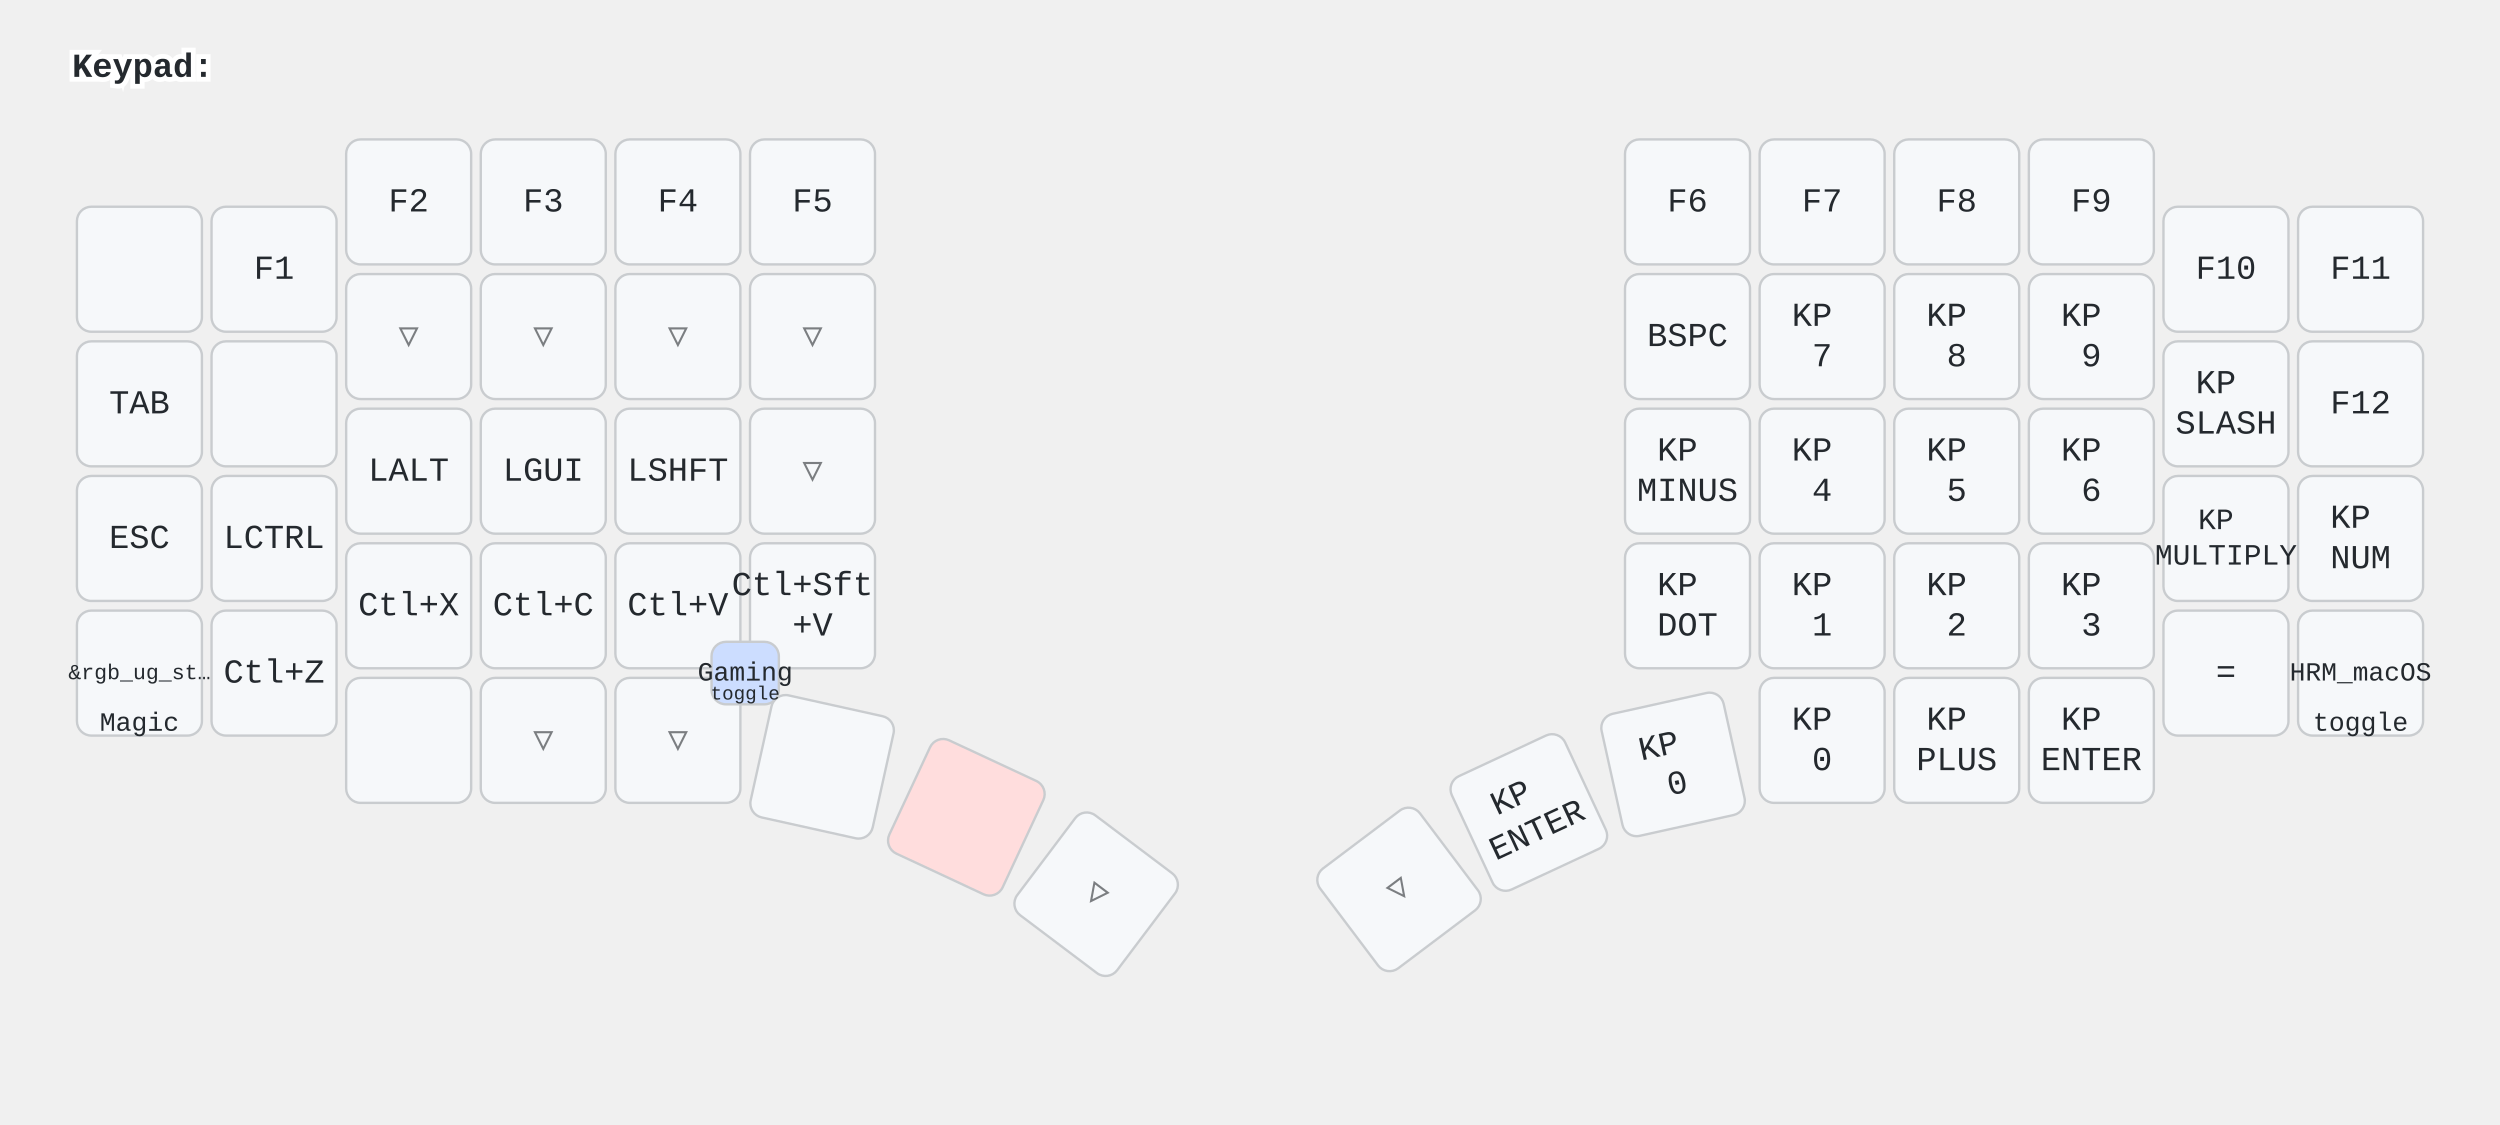
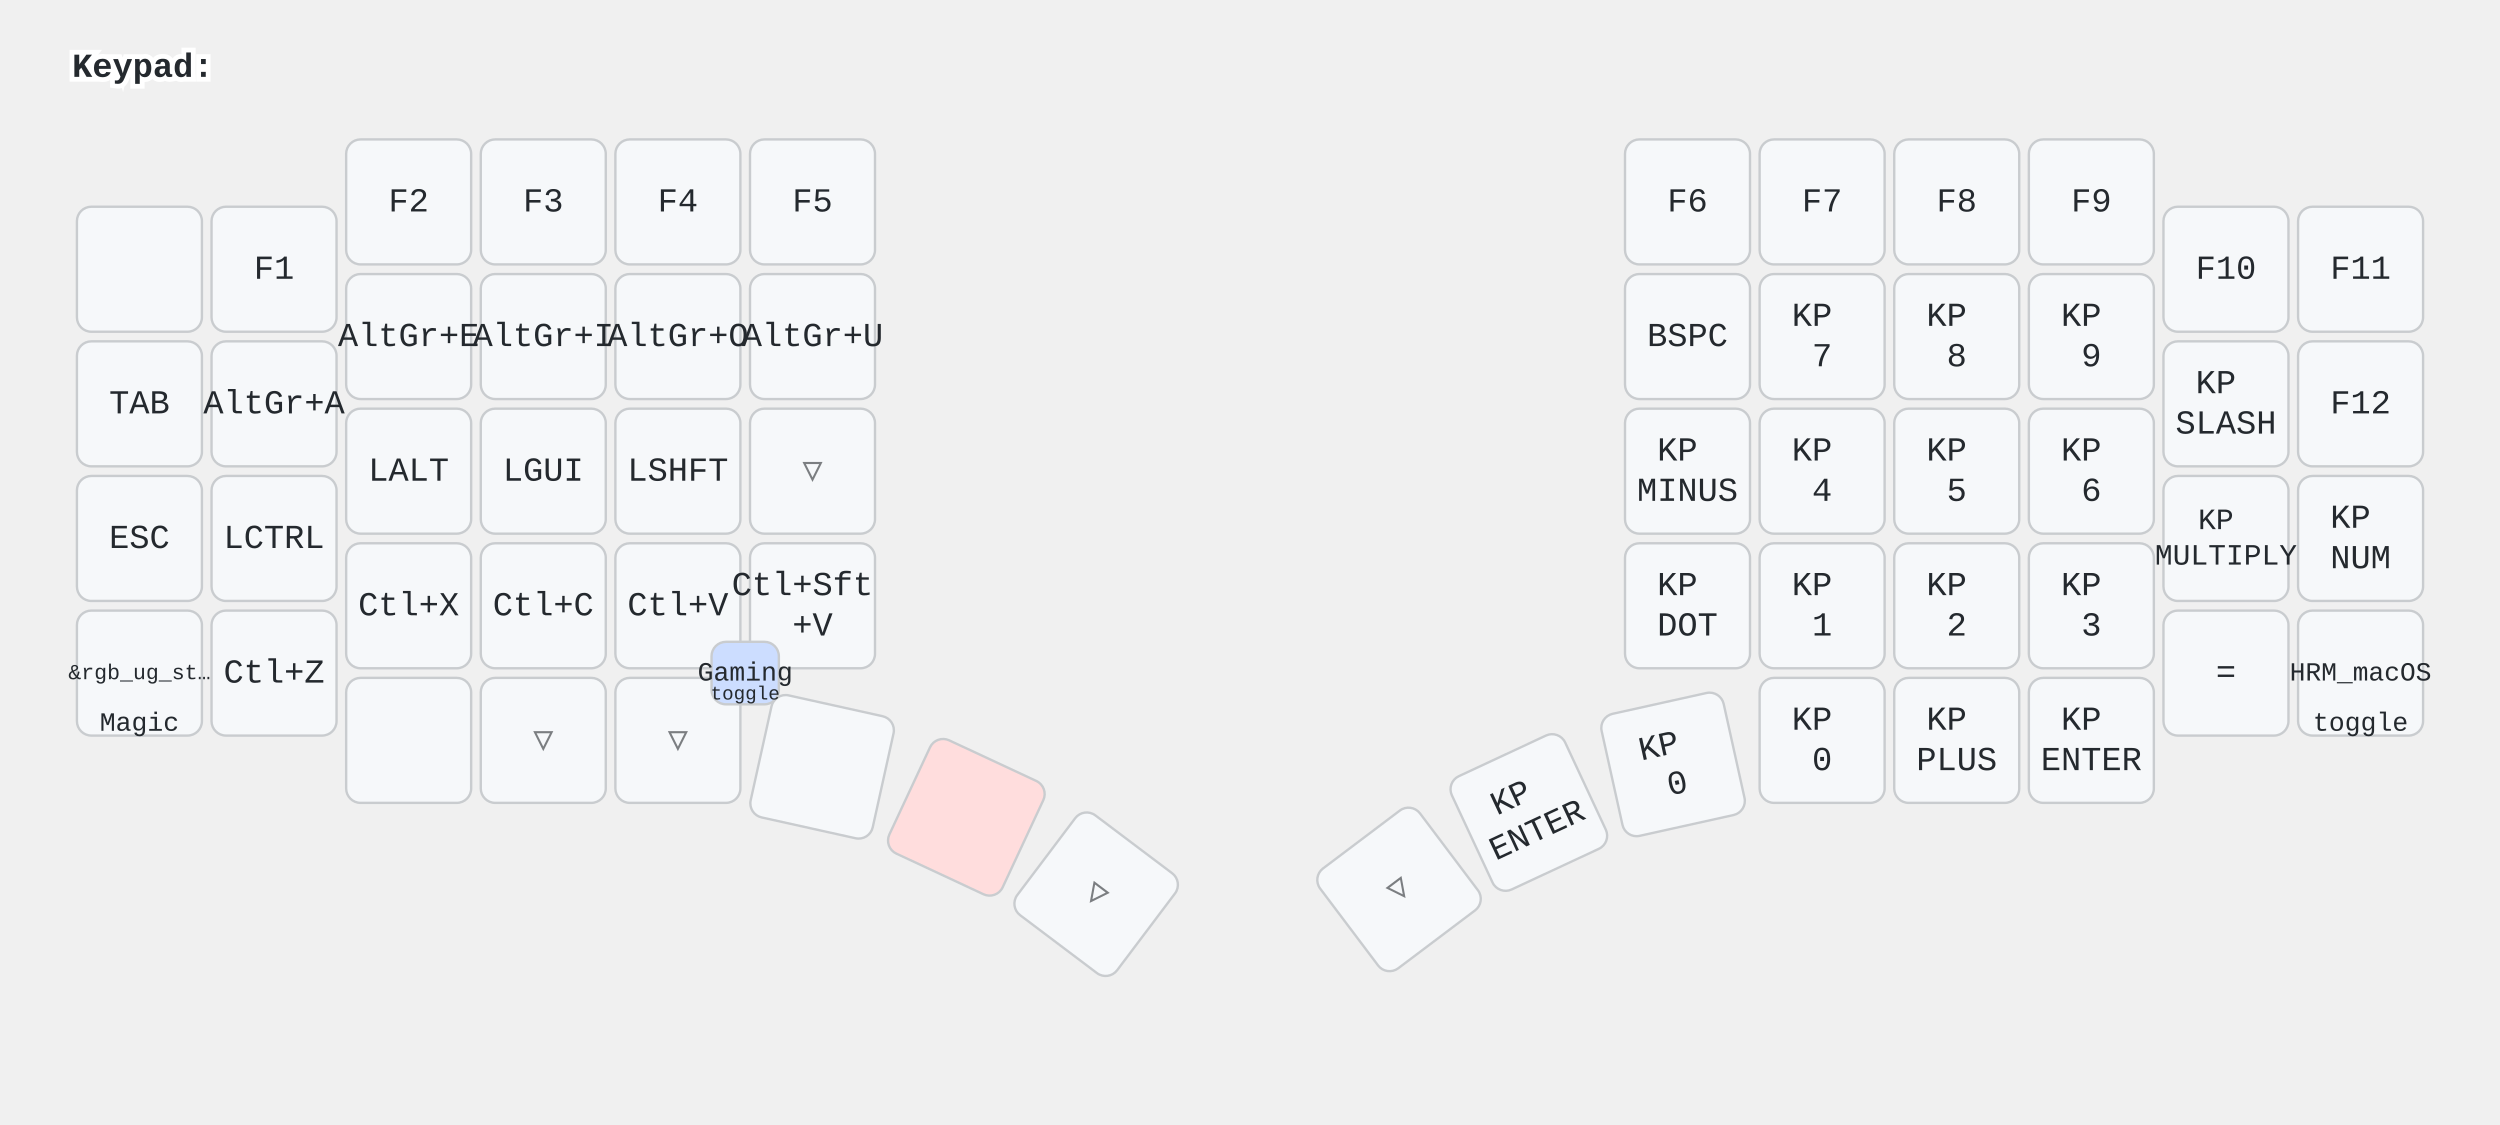
<svg xmlns="http://www.w3.org/2000/svg" width="1040" height="468" viewBox="0 0 1040 468" class="keymap">
  <style>/* inherit to force styles through use tags */
svg path {
    fill: inherit;
}

/* font and background color specifications */
svg.keymap {
    font-family: SFMono-Regular,Consolas,Liberation Mono,Menlo,monospace;
    font-size: 14px;
    font-kerning: normal;
    text-rendering: optimizeLegibility;
    fill: #24292e;
}

/* default key styling */
rect.key {
    fill: #f6f8fa;
}

rect.key, rect.combo {
    stroke: #c9cccf;
    stroke-width: 1;
}

/* default key side styling, only used is draw_key_sides is set */
rect.side {
    filter: brightness(90%);
}

/* color accent for combo boxes */
rect.combo, rect.combo-separate {
    fill: #cdf;
}

/* color accent for held keys */
rect.held, rect.combo.held {
    fill: #fdd;
}

/* color accent for ghost (optional) keys */
rect.ghost, rect.combo.ghost {
    stroke-dasharray: 4, 4;
    stroke-width: 2;
}

text {
    text-anchor: middle;
    dominant-baseline: middle;
}

/* styling for layer labels */
text.label {
    font-weight: bold;
    text-anchor: start;
    stroke: white;
    stroke-width: 4;
    paint-order: stroke;
}

/* styling for optional footer */
text.footer {
    text-anchor: end;
    dominant-baseline: auto;
    stroke: white;
    stroke-width: 4;
    paint-order: stroke;
}

/* styling for combo tap, and key non-tap label text */
text.combo, text.hold, text.shifted, text.left, text.right, text.tl, text.tr, text.bl, text.br {
    font-size: 11px;
}

text.hold, text.bl, text.br {
    text-anchor: middle;
    dominant-baseline: auto;
}

text.shifted, text.tl, text.tr {
    text-anchor: middle;
    dominant-baseline: hanging;
}

text.left, text.tl, text.bl {
    text-anchor: start;
}

text.right, text.tr, text.br {
    text-anchor: end;
}

text.layer-activator {
    text-decoration: underline;
}

/* styling for hold/shifted label text in combo box */
text.combo.hold, text.combo.shifted, text.combo.left, text.combo.right {
    font-size: 8px;
}

/* lighter symbol for transparent keys */
text.trans {
    fill: #7b7e81;
}

/* styling for combo dendrons */
path.combo {
    stroke-width: 1;
    stroke: gray;
    fill: none;
}

/* Start Tabler Icons Cleanup */
/* cannot use height/width with glyphs */
.icon-tabler &gt; path {
    fill: inherit;
    stroke: inherit;
    stroke-width: 2;
}
/* hide tabler's default box */
.icon-tabler &gt; path[stroke="none"][fill="none"] {
    visibility: hidden;
}
/* End Tabler Icons Cleanup */
</style>
  <g transform="translate(30, 0)" class="layer-Keypad">
    <text x="0" y="28" class="label" id="Keypad">Keypad:</text>
    <g transform="translate(0, 56)">
      <g transform="translate(28, 56)" class="key keypos-0">
        <rect rx="6" ry="6" x="-26" y="-26" width="52" height="52" class="key" />
      </g>
      <g transform="translate(84, 56)" class="key keypos-1">
        <rect rx="6" ry="6" x="-26" y="-26" width="52" height="52" class="key" />
        <text x="0" y="0" class="key tap">F1</text>
      </g>
      <g transform="translate(140, 28)" class="key keypos-2">
        <rect rx="6" ry="6" x="-26" y="-26" width="52" height="52" class="key" />
        <text x="0" y="0" class="key tap">F2</text>
      </g>
      <g transform="translate(196, 28)" class="key keypos-3">
        <rect rx="6" ry="6" x="-26" y="-26" width="52" height="52" class="key" />
        <text x="0" y="0" class="key tap">F3</text>
      </g>
      <g transform="translate(252, 28)" class="key keypos-4">
        <rect rx="6" ry="6" x="-26" y="-26" width="52" height="52" class="key" />
        <text x="0" y="0" class="key tap">F4</text>
      </g>
      <g transform="translate(308, 28)" class="key keypos-5">
        <rect rx="6" ry="6" x="-26" y="-26" width="52" height="52" class="key" />
        <text x="0" y="0" class="key tap">F5</text>
      </g>
      <g transform="translate(672, 28)" class="key keypos-6">
        <rect rx="6" ry="6" x="-26" y="-26" width="52" height="52" class="key" />
        <text x="0" y="0" class="key tap">F6</text>
      </g>
      <g transform="translate(728, 28)" class="key keypos-7">
        <rect rx="6" ry="6" x="-26" y="-26" width="52" height="52" class="key" />
        <text x="0" y="0" class="key tap">F7</text>
      </g>
      <g transform="translate(784, 28)" class="key keypos-8">
        <rect rx="6" ry="6" x="-26" y="-26" width="52" height="52" class="key" />
        <text x="0" y="0" class="key tap">F8</text>
      </g>
      <g transform="translate(840, 28)" class="key keypos-9">
        <rect rx="6" ry="6" x="-26" y="-26" width="52" height="52" class="key" />
        <text x="0" y="0" class="key tap">F9</text>
      </g>
      <g transform="translate(896, 56)" class="key keypos-10">
        <rect rx="6" ry="6" x="-26" y="-26" width="52" height="52" class="key" />
        <text x="0" y="0" class="key tap">F10</text>
      </g>
      <g transform="translate(952, 56)" class="key keypos-11">
        <rect rx="6" ry="6" x="-26" y="-26" width="52" height="52" class="key" />
        <text x="0" y="0" class="key tap">F11</text>
      </g>
      <g transform="translate(28, 112)" class="key keypos-12">
        <rect rx="6" ry="6" x="-26" y="-26" width="52" height="52" class="key" />
        <text x="0" y="0" class="key tap">TAB</text>
      </g>
      <g transform="translate(84, 112)" class="key keypos-13">
        <rect rx="6" ry="6" x="-26" y="-26" width="52" height="52" class="key" />
-       </g>
-       <g transform="translate(140, 84)" class="key trans keypos-14">
-         <rect rx="6" ry="6" x="-26" y="-26" width="52" height="52" class="key trans" />
-         <text x="0" y="0" class="key trans tap">▽</text>
-       </g>
-       <g transform="translate(196, 84)" class="key trans keypos-15">
-         <rect rx="6" ry="6" x="-26" y="-26" width="52" height="52" class="key trans" />
-         <text x="0" y="0" class="key trans tap">▽</text>
-       </g>
-       <g transform="translate(252, 84)" class="key trans keypos-16">
-         <rect rx="6" ry="6" x="-26" y="-26" width="52" height="52" class="key trans" />
-         <text x="0" y="0" class="key trans tap">▽</text>
-       </g>
-       <g transform="translate(308, 84)" class="key trans keypos-17">
-         <rect rx="6" ry="6" x="-26" y="-26" width="52" height="52" class="key trans" />
-         <text x="0" y="0" class="key trans tap">▽</text>
+         <text x="0" y="0" class="key tap">AltGr+A</text>
+       </g>
+       <g transform="translate(140, 84)" class="key keypos-14">
+         <rect rx="6" ry="6" x="-26" y="-26" width="52" height="52" class="key" />
+         <text x="0" y="0" class="key tap">AltGr+E</text>
+       </g>
+       <g transform="translate(196, 84)" class="key keypos-15">
+         <rect rx="6" ry="6" x="-26" y="-26" width="52" height="52" class="key" />
+         <text x="0" y="0" class="key tap">AltGr+I</text>
+       </g>
+       <g transform="translate(252, 84)" class="key keypos-16">
+         <rect rx="6" ry="6" x="-26" y="-26" width="52" height="52" class="key" />
+         <text x="0" y="0" class="key tap">AltGr+O</text>
+       </g>
+       <g transform="translate(308, 84)" class="key keypos-17">
+         <rect rx="6" ry="6" x="-26" y="-26" width="52" height="52" class="key" />
+         <text x="0" y="0" class="key tap">AltGr+U</text>
      </g>
      <g transform="translate(672, 84)" class="key keypos-18">
        <rect rx="6" ry="6" x="-26" y="-26" width="52" height="52" class="key" />
        <text x="0" y="0" class="key tap">BSPC</text>
      </g>
      <g transform="translate(728, 84)" class="key keypos-19">
        <rect rx="6" ry="6" x="-26" y="-26" width="52" height="52" class="key" />
        <text x="0" y="0" class="key tap">
          <tspan x="0" dy="-0.6em">KP</tspan>
          <tspan x="0" dy="1.2em">7</tspan>
        </text>
      </g>
      <g transform="translate(784, 84)" class="key keypos-20">
        <rect rx="6" ry="6" x="-26" y="-26" width="52" height="52" class="key" />
        <text x="0" y="0" class="key tap">
          <tspan x="0" dy="-0.6em">KP</tspan>
          <tspan x="0" dy="1.2em">8</tspan>
        </text>
      </g>
      <g transform="translate(840, 84)" class="key keypos-21">
        <rect rx="6" ry="6" x="-26" y="-26" width="52" height="52" class="key" />
        <text x="0" y="0" class="key tap">
          <tspan x="0" dy="-0.6em">KP</tspan>
          <tspan x="0" dy="1.2em">9</tspan>
        </text>
      </g>
      <g transform="translate(896, 112)" class="key keypos-22">
        <rect rx="6" ry="6" x="-26" y="-26" width="52" height="52" class="key" />
        <text x="0" y="0" class="key tap">
          <tspan x="0" dy="-0.6em">KP</tspan>
          <tspan x="0" dy="1.2em">SLASH</tspan>
        </text>
      </g>
      <g transform="translate(952, 112)" class="key keypos-23">
        <rect rx="6" ry="6" x="-26" y="-26" width="52" height="52" class="key" />
        <text x="0" y="0" class="key tap">F12</text>
      </g>
      <g transform="translate(28, 168)" class="key keypos-24">
        <rect rx="6" ry="6" x="-26" y="-26" width="52" height="52" class="key" />
        <text x="0" y="0" class="key tap">ESC</text>
      </g>
      <g transform="translate(84, 168)" class="key keypos-25">
        <rect rx="6" ry="6" x="-26" y="-26" width="52" height="52" class="key" />
        <text x="0" y="0" class="key tap">LCTRL</text>
      </g>
      <g transform="translate(140, 140)" class="key keypos-26">
        <rect rx="6" ry="6" x="-26" y="-26" width="52" height="52" class="key" />
        <text x="0" y="0" class="key tap">LALT</text>
      </g>
      <g transform="translate(196, 140)" class="key keypos-27">
        <rect rx="6" ry="6" x="-26" y="-26" width="52" height="52" class="key" />
        <text x="0" y="0" class="key tap">LGUI</text>
      </g>
      <g transform="translate(252, 140)" class="key keypos-28">
        <rect rx="6" ry="6" x="-26" y="-26" width="52" height="52" class="key" />
        <text x="0" y="0" class="key tap">LSHFT</text>
      </g>
      <g transform="translate(308, 140)" class="key trans keypos-29">
        <rect rx="6" ry="6" x="-26" y="-26" width="52" height="52" class="key trans" />
        <text x="0" y="0" class="key trans tap">▽</text>
      </g>
      <g transform="translate(672, 140)" class="key keypos-30">
        <rect rx="6" ry="6" x="-26" y="-26" width="52" height="52" class="key" />
        <text x="0" y="0" class="key tap">
          <tspan x="0" dy="-0.6em">KP</tspan>
          <tspan x="0" dy="1.2em">MINUS</tspan>
        </text>
      </g>
      <g transform="translate(728, 140)" class="key keypos-31">
        <rect rx="6" ry="6" x="-26" y="-26" width="52" height="52" class="key" />
        <text x="0" y="0" class="key tap">
          <tspan x="0" dy="-0.6em">KP</tspan>
          <tspan x="0" dy="1.2em">4</tspan>
        </text>
      </g>
      <g transform="translate(784, 140)" class="key keypos-32">
        <rect rx="6" ry="6" x="-26" y="-26" width="52" height="52" class="key" />
        <text x="0" y="0" class="key tap">
          <tspan x="0" dy="-0.6em">KP</tspan>
          <tspan x="0" dy="1.2em">5</tspan>
        </text>
      </g>
      <g transform="translate(840, 140)" class="key keypos-33">
        <rect rx="6" ry="6" x="-26" y="-26" width="52" height="52" class="key" />
        <text x="0" y="0" class="key tap">
          <tspan x="0" dy="-0.6em">KP</tspan>
          <tspan x="0" dy="1.2em">6</tspan>
        </text>
      </g>
      <g transform="translate(896, 168)" class="key keypos-34">
        <rect rx="6" ry="6" x="-26" y="-26" width="52" height="52" class="key" />
        <text x="0" y="0" class="key tap">
          <tspan x="0" dy="-0.6em" style="font-size: 88%">KP</tspan>
          <tspan x="0" dy="1.2em" style="font-size: 88%">MULTIPLY</tspan>
        </text>
      </g>
      <g transform="translate(952, 168)" class="key keypos-35">
        <rect rx="6" ry="6" x="-26" y="-26" width="52" height="52" class="key" />
        <text x="0" y="0" class="key tap">
          <tspan x="0" dy="-0.6em">KP</tspan>
          <tspan x="0" dy="1.2em">NUM</tspan>
        </text>
      </g>
      <g transform="translate(28, 224)" class="key keypos-36">
        <rect rx="6" ry="6" x="-26" y="-26" width="52" height="52" class="key" />
        <text x="0" y="0" class="key tap">
          <tspan style="font-size: 64%">&amp;rgb_ug_st…</tspan>
        </text>
        <text x="0" y="24" class="key hold">Magic</text>
      </g>
      <g transform="translate(84, 224)" class="key keypos-37">
        <rect rx="6" ry="6" x="-26" y="-26" width="52" height="52" class="key" />
        <text x="0" y="0" class="key tap">Ctl+Z</text>
      </g>
      <g transform="translate(140, 196)" class="key keypos-38">
        <rect rx="6" ry="6" x="-26" y="-26" width="52" height="52" class="key" />
        <text x="0" y="0" class="key tap">Ctl+X</text>
      </g>
      <g transform="translate(196, 196)" class="key keypos-39">
        <rect rx="6" ry="6" x="-26" y="-26" width="52" height="52" class="key" />
        <text x="0" y="0" class="key tap">Ctl+C</text>
      </g>
      <g transform="translate(252, 196)" class="key keypos-40">
        <rect rx="6" ry="6" x="-26" y="-26" width="52" height="52" class="key" />
        <text x="0" y="0" class="key tap">Ctl+V</text>
      </g>
      <g transform="translate(308, 196)" class="key keypos-41">
        <rect rx="6" ry="6" x="-26" y="-26" width="52" height="52" class="key" />
        <text x="0" y="0" class="key tap">
          <tspan x="0" dy="-0.6em">Ctl+Sft</tspan>
          <tspan x="0" dy="1.2em">+V</tspan>
        </text>
      </g>
      <g transform="translate(672, 196)" class="key keypos-42">
        <rect rx="6" ry="6" x="-26" y="-26" width="52" height="52" class="key" />
        <text x="0" y="0" class="key tap">
          <tspan x="0" dy="-0.6em">KP</tspan>
          <tspan x="0" dy="1.2em">DOT</tspan>
        </text>
      </g>
      <g transform="translate(728, 196)" class="key keypos-43">
        <rect rx="6" ry="6" x="-26" y="-26" width="52" height="52" class="key" />
        <text x="0" y="0" class="key tap">
          <tspan x="0" dy="-0.6em">KP</tspan>
          <tspan x="0" dy="1.2em">1</tspan>
        </text>
      </g>
      <g transform="translate(784, 196)" class="key keypos-44">
        <rect rx="6" ry="6" x="-26" y="-26" width="52" height="52" class="key" />
        <text x="0" y="0" class="key tap">
          <tspan x="0" dy="-0.6em">KP</tspan>
          <tspan x="0" dy="1.2em">2</tspan>
        </text>
      </g>
      <g transform="translate(840, 196)" class="key keypos-45">
        <rect rx="6" ry="6" x="-26" y="-26" width="52" height="52" class="key" />
        <text x="0" y="0" class="key tap">
          <tspan x="0" dy="-0.6em">KP</tspan>
          <tspan x="0" dy="1.2em">3</tspan>
        </text>
      </g>
      <g transform="translate(896, 224)" class="key keypos-46">
        <rect rx="6" ry="6" x="-26" y="-26" width="52" height="52" class="key" />
        <text x="0" y="0" class="key tap">=</text>
      </g>
      <g transform="translate(952, 224)" class="key keypos-47">
        <rect rx="6" ry="6" x="-26" y="-26" width="52" height="52" class="key" />
        <text x="0" y="0" class="key tap">
          <tspan style="font-size: 78%">HRM_macOS</tspan>
        </text>
        <text x="0" y="24" class="key hold">toggle</text>
      </g>
      <g transform="translate(140, 252)" class="key keypos-48">
        <rect rx="6" ry="6" x="-26" y="-26" width="52" height="52" class="key" />
      </g>
      <g transform="translate(196, 252)" class="key trans keypos-49">
        <rect rx="6" ry="6" x="-26" y="-26" width="52" height="52" class="key trans" />
        <text x="0" y="0" class="key trans tap">▽</text>
      </g>
      <g transform="translate(252, 252)" class="key trans keypos-50">
        <rect rx="6" ry="6" x="-26" y="-26" width="52" height="52" class="key trans" />
        <text x="0" y="0" class="key trans tap">▽</text>
      </g>
      <g transform="translate(728, 252)" class="key keypos-51">
        <rect rx="6" ry="6" x="-26" y="-26" width="52" height="52" class="key" />
        <text x="0" y="0" class="key tap">
          <tspan x="0" dy="-0.6em">KP</tspan>
          <tspan x="0" dy="1.2em">0</tspan>
        </text>
      </g>
      <g transform="translate(784, 252)" class="key keypos-52">
        <rect rx="6" ry="6" x="-26" y="-26" width="52" height="52" class="key" />
        <text x="0" y="0" class="key tap">
          <tspan x="0" dy="-0.6em">KP</tspan>
          <tspan x="0" dy="1.2em">PLUS</tspan>
        </text>
      </g>
      <g transform="translate(840, 252)" class="key keypos-53">
        <rect rx="6" ry="6" x="-26" y="-26" width="52" height="52" class="key" />
        <text x="0" y="0" class="key tap">
          <tspan x="0" dy="-0.6em">KP</tspan>
          <tspan x="0" dy="1.2em">ENTER</tspan>
        </text>
      </g>
      <g transform="translate(312, 263) rotate(12.5)" class="key keypos-54">
        <rect rx="6" ry="6" x="-26" y="-26" width="52" height="52" class="key" />
      </g>
      <g transform="translate(372, 284) rotate(25.0)" class="key held keypos-55">
        <rect rx="6" ry="6" x="-26" y="-26" width="52" height="52" class="key held" />
      </g>
      <g transform="translate(426, 316) rotate(37.0)" class="key trans keypos-56">
        <rect rx="6" ry="6" x="-26" y="-26" width="52" height="52" class="key trans" />
        <text x="0" y="0" class="key trans tap">▽</text>
      </g>
      <g transform="translate(552, 314) rotate(-37.0)" class="key trans keypos-57">
        <rect rx="6" ry="6" x="-26" y="-26" width="52" height="52" class="key trans" />
        <text x="0" y="0" class="key trans tap">▽</text>
      </g>
      <g transform="translate(606, 282) rotate(-25.0)" class="key keypos-58">
        <rect rx="6" ry="6" x="-26" y="-26" width="52" height="52" class="key" />
        <text x="0" y="0" class="key tap">
          <tspan x="0" dy="-0.6em">KP</tspan>
          <tspan x="0" dy="1.2em">ENTER</tspan>
        </text>
      </g>
      <g transform="translate(666, 262) rotate(-12.5)" class="key keypos-59">
        <rect rx="6" ry="6" x="-26" y="-26" width="52" height="52" class="key" />
        <text x="0" y="0" class="key tap">
          <tspan x="0" dy="-0.6em">KP</tspan>
          <tspan x="0" dy="1.2em">0</tspan>
        </text>
      </g>
      <g class="combo combopos-0">
        <rect rx="6" ry="6" x="266" y="211" width="28" height="26" class="combo" />
        <text x="280" y="224" class="combo tap">Gaming</text>
        <text x="280" y="235" class="combo hold">toggle</text>
      </g>
    </g>
  </g>
</svg>
